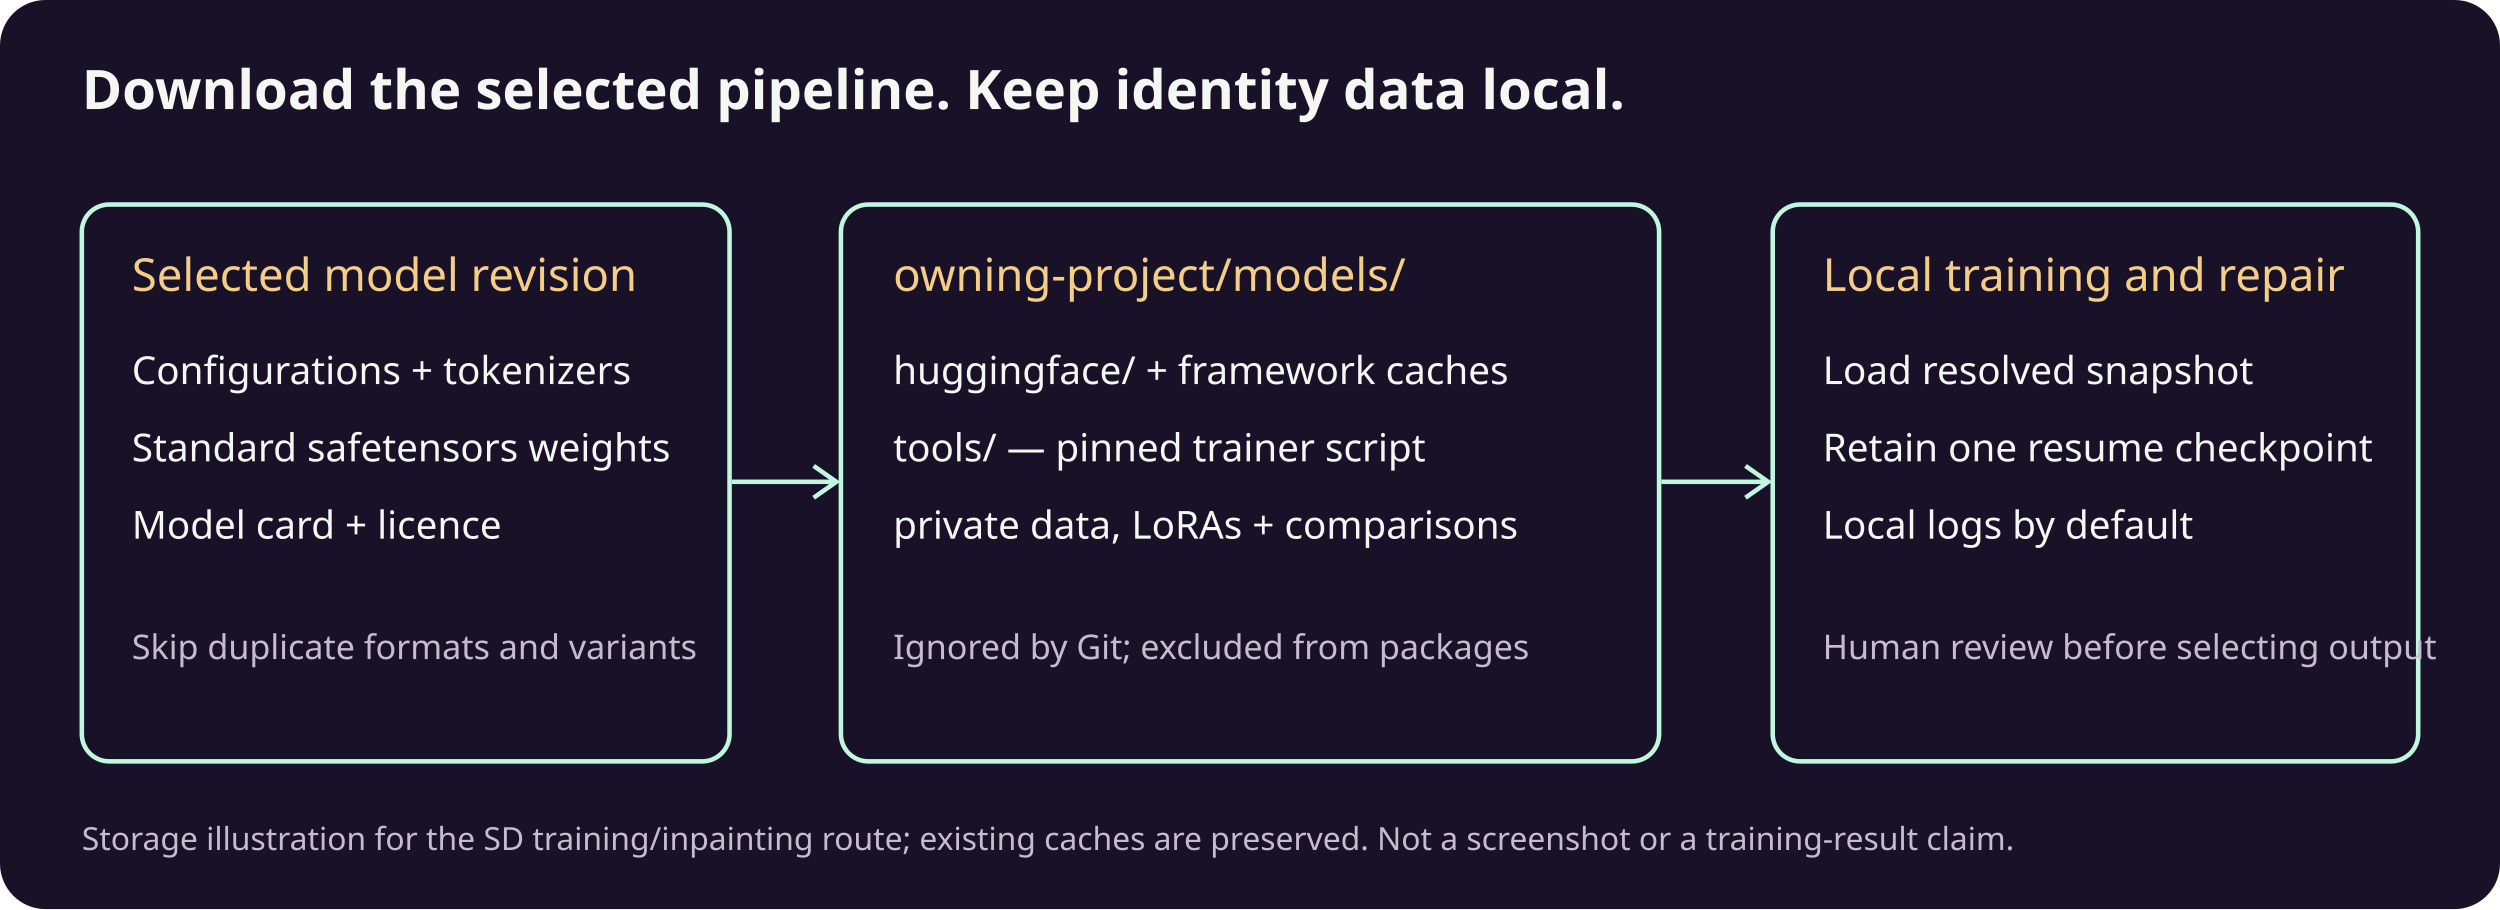
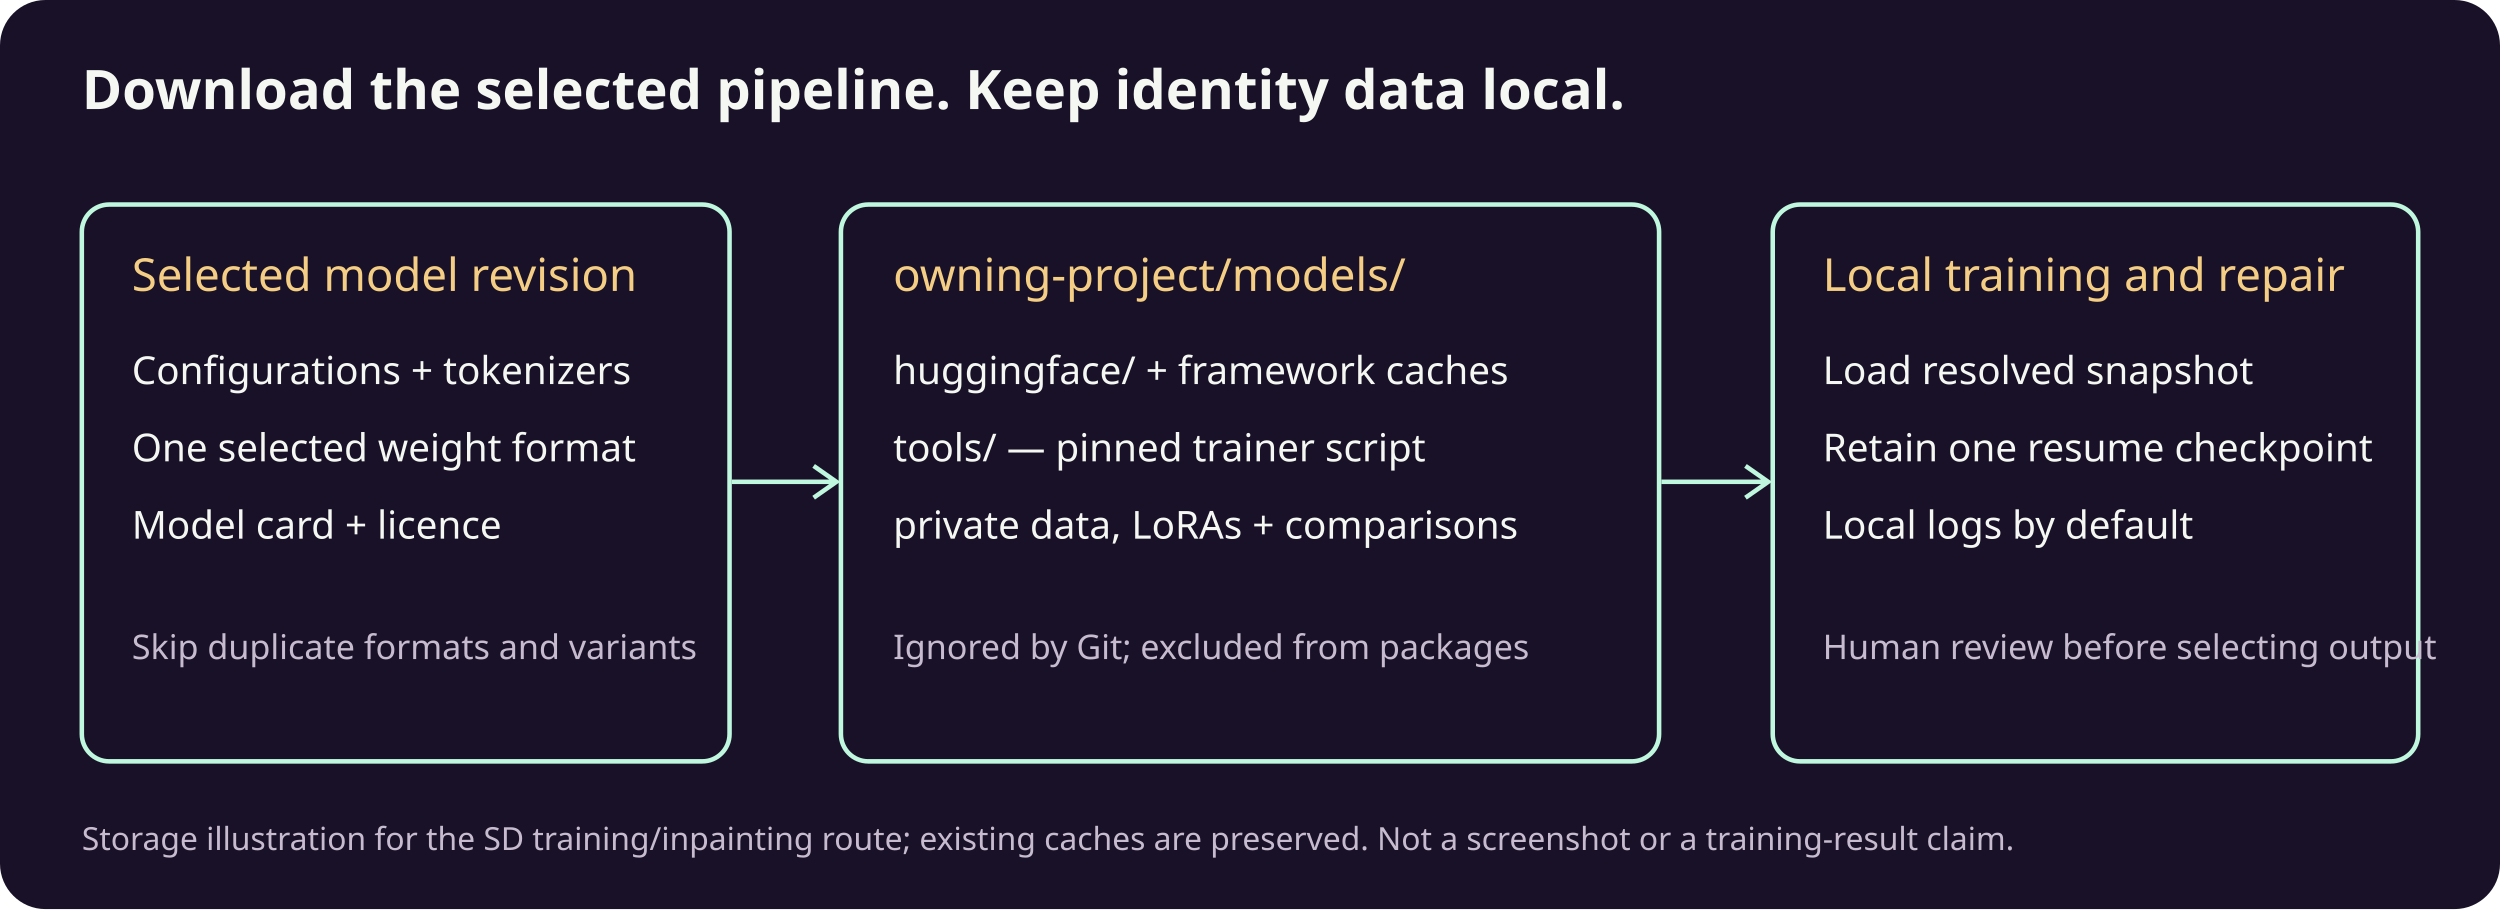
<svg xmlns="http://www.w3.org/2000/svg" width="1100" height="400" viewBox="0 0 1100 400" role="img" aria-labelledby="title desc">
  <rect width="1100" height="400" rx="20" fill="#191127" />
  <g font-family="system-ui,sans-serif" fill="#f4f7f2">
    <text x="36" y="48" font-size="24" font-weight="700">Download the selected pipeline. Keep identity data local.</text>
    <g stroke="#bff7df" fill="none" stroke-width="2">
      <rect x="36" y="90" width="285" height="245" rx="12" />
      <rect x="370" y="90" width="360" height="245" rx="12" />
      <rect x="780" y="90" width="284" height="245" rx="12" />
      <path d="M322 212H368m-10-7 10 7-10 7M731 212H778m-10-7 10 7-10 7" />
    </g>
    <text x="58" y="128" font-size="20" fill="#f5ce85">Selected model revision</text>
    <text x="58" y="169" font-size="17">Configurations + tokenizers</text>
-     <text x="58" y="203" font-size="17">Standard safetensors weights</text>
+     <text x="58" y="203" font-size="17">One selected weight format</text>
    <text x="58" y="237" font-size="17">Model card + licence</text>
    <text x="58" y="290" font-size="15" fill="#c7bccf">Skip duplicate formats and variants</text>
    <text x="393" y="128" font-size="20" fill="#f5ce85">owning-project/models/</text>
    <text x="393" y="169" font-size="17">huggingface/ + framework caches</text>
    <text x="393" y="203" font-size="17">tools/ — pinned trainer script</text>
    <text x="393" y="237" font-size="17">private data, LoRAs + comparisons</text>
    <text x="393" y="290" font-size="15" fill="#c7bccf">Ignored by Git; excluded from packages</text>
    <text x="802" y="128" font-size="20" fill="#f5ce85">Local training and repair</text>
    <text x="802" y="169" font-size="17">Load resolved snapshot</text>
    <text x="802" y="203" font-size="17">Retain one resume checkpoint</text>
    <text x="802" y="237" font-size="17">Local logs by default</text>
    <text x="802" y="290" font-size="15" fill="#c7bccf">Human review before selecting output</text>
    <text x="36" y="374" font-size="14" fill="#c7bccf">Storage illustration for the SD training/inpainting route; existing caches are preserved. Not a screenshot or a training-result claim.</text>
  </g>
</svg>
